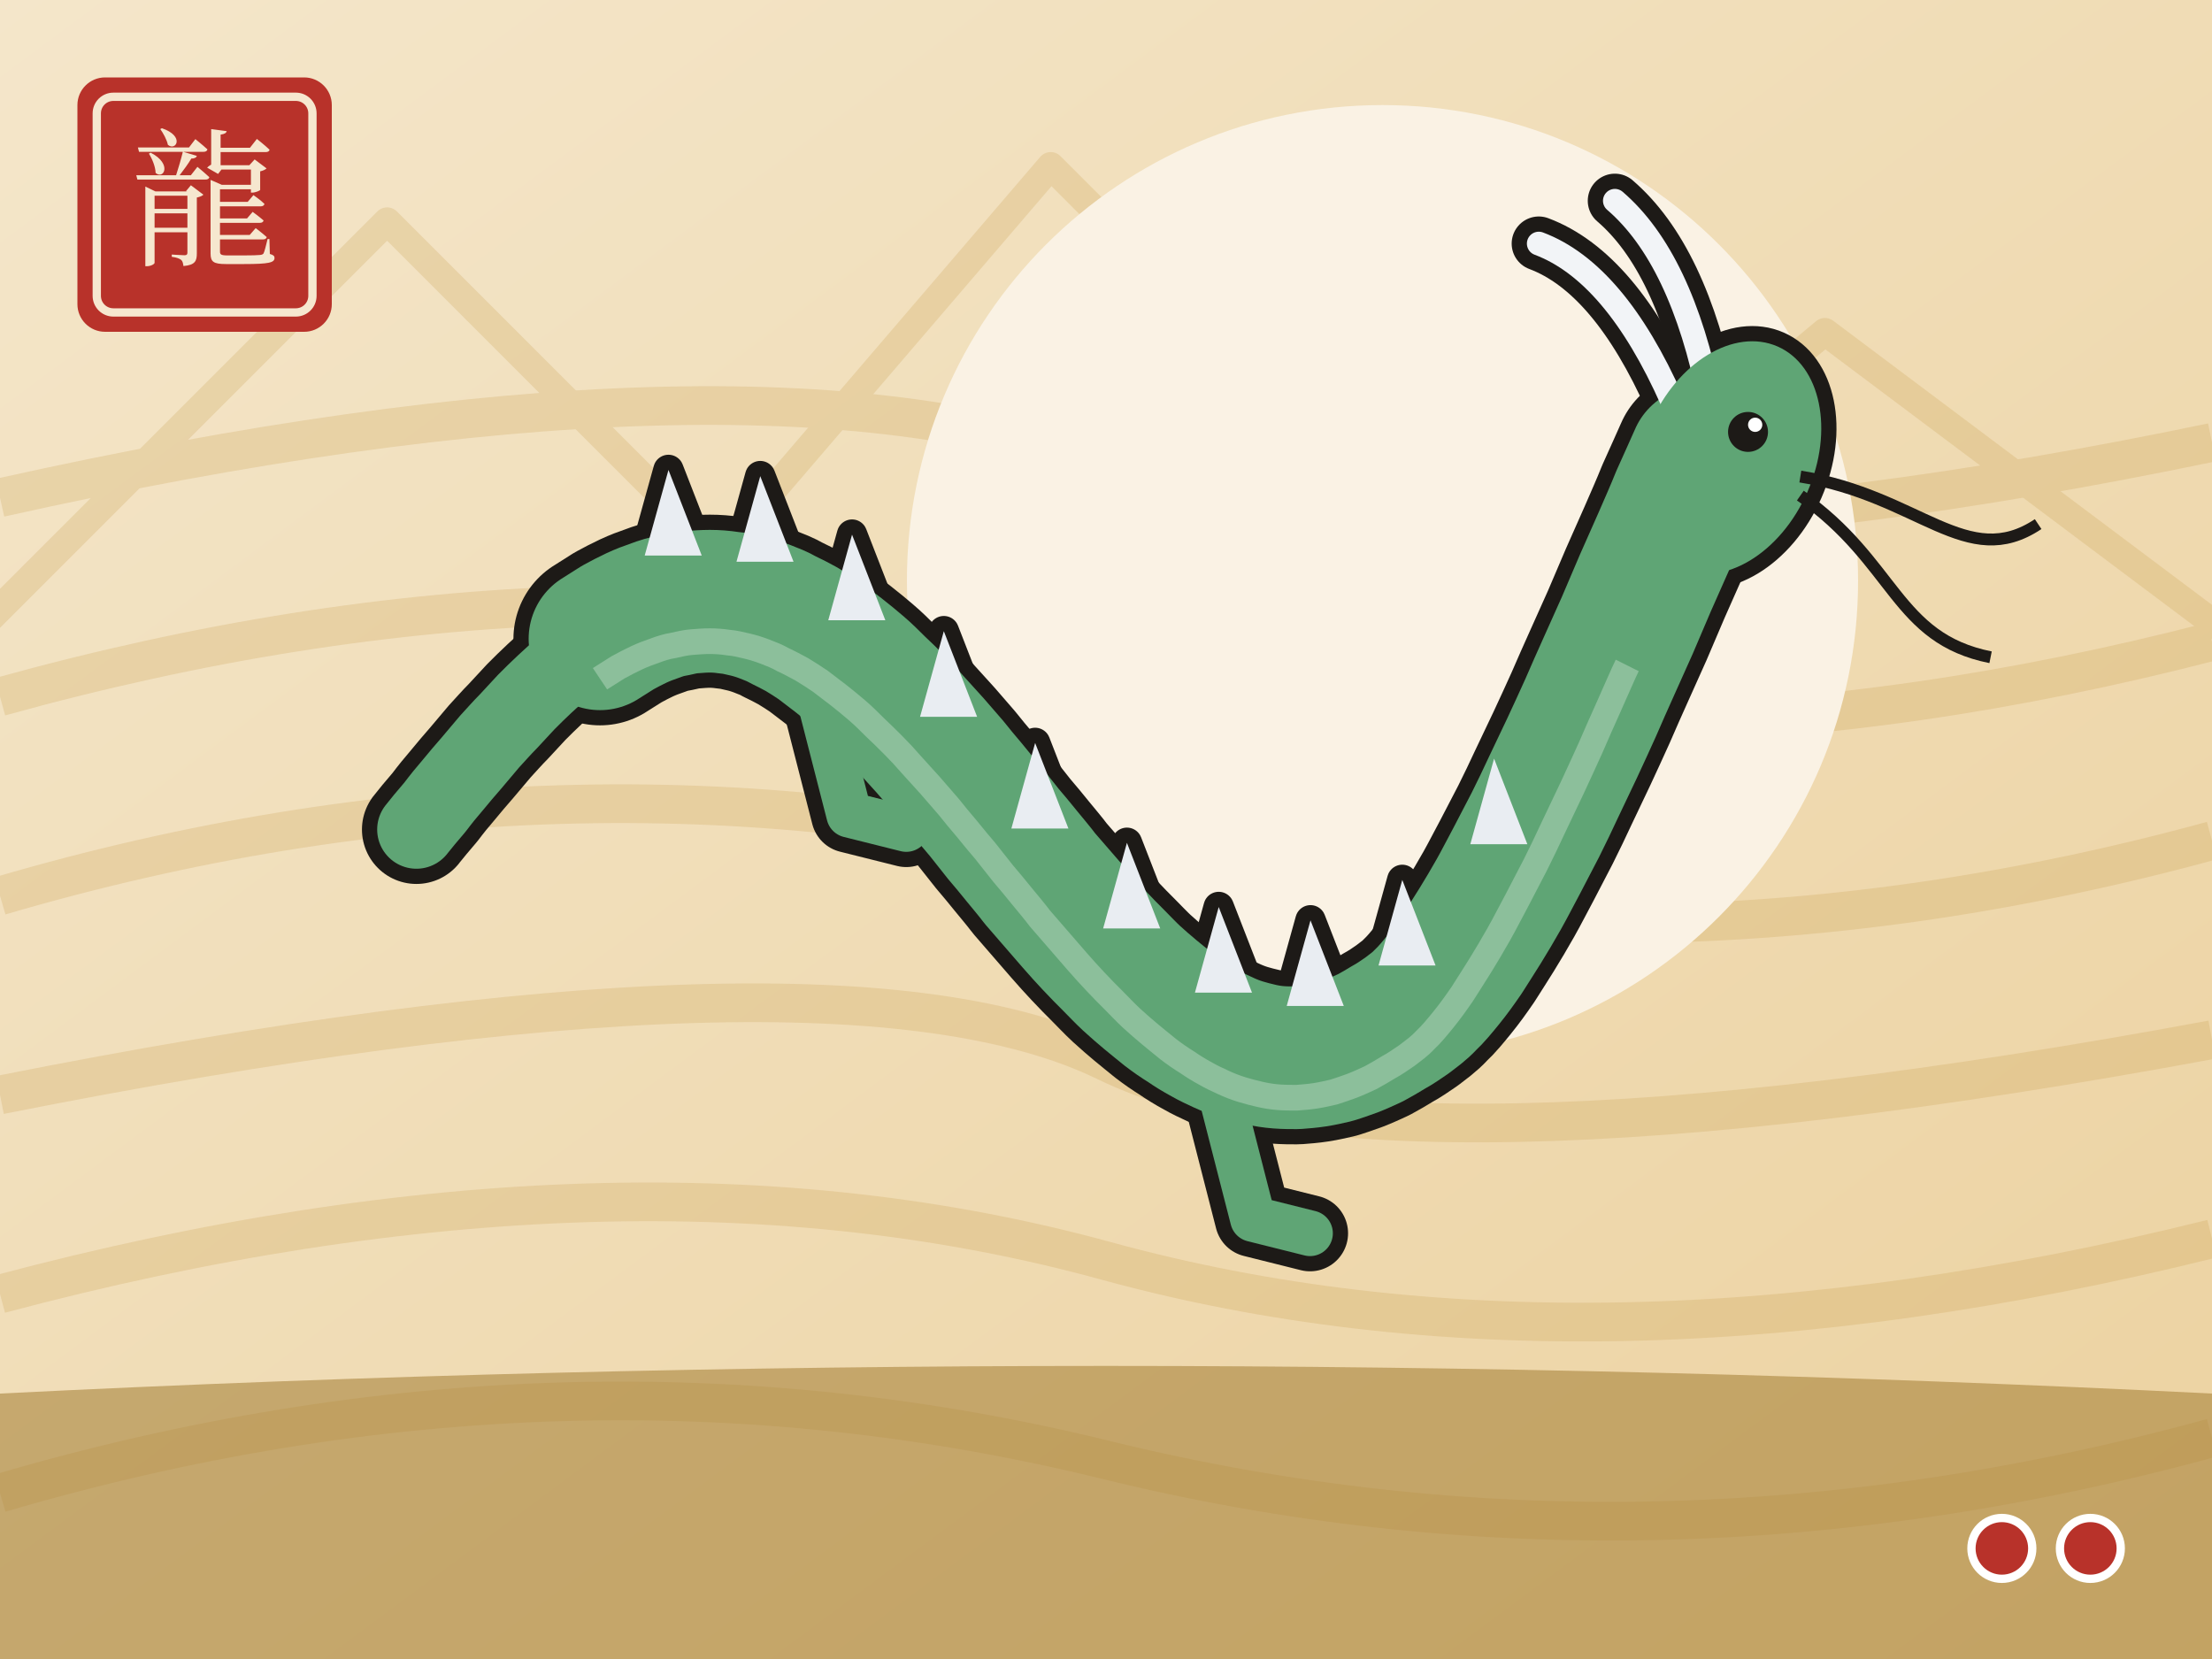
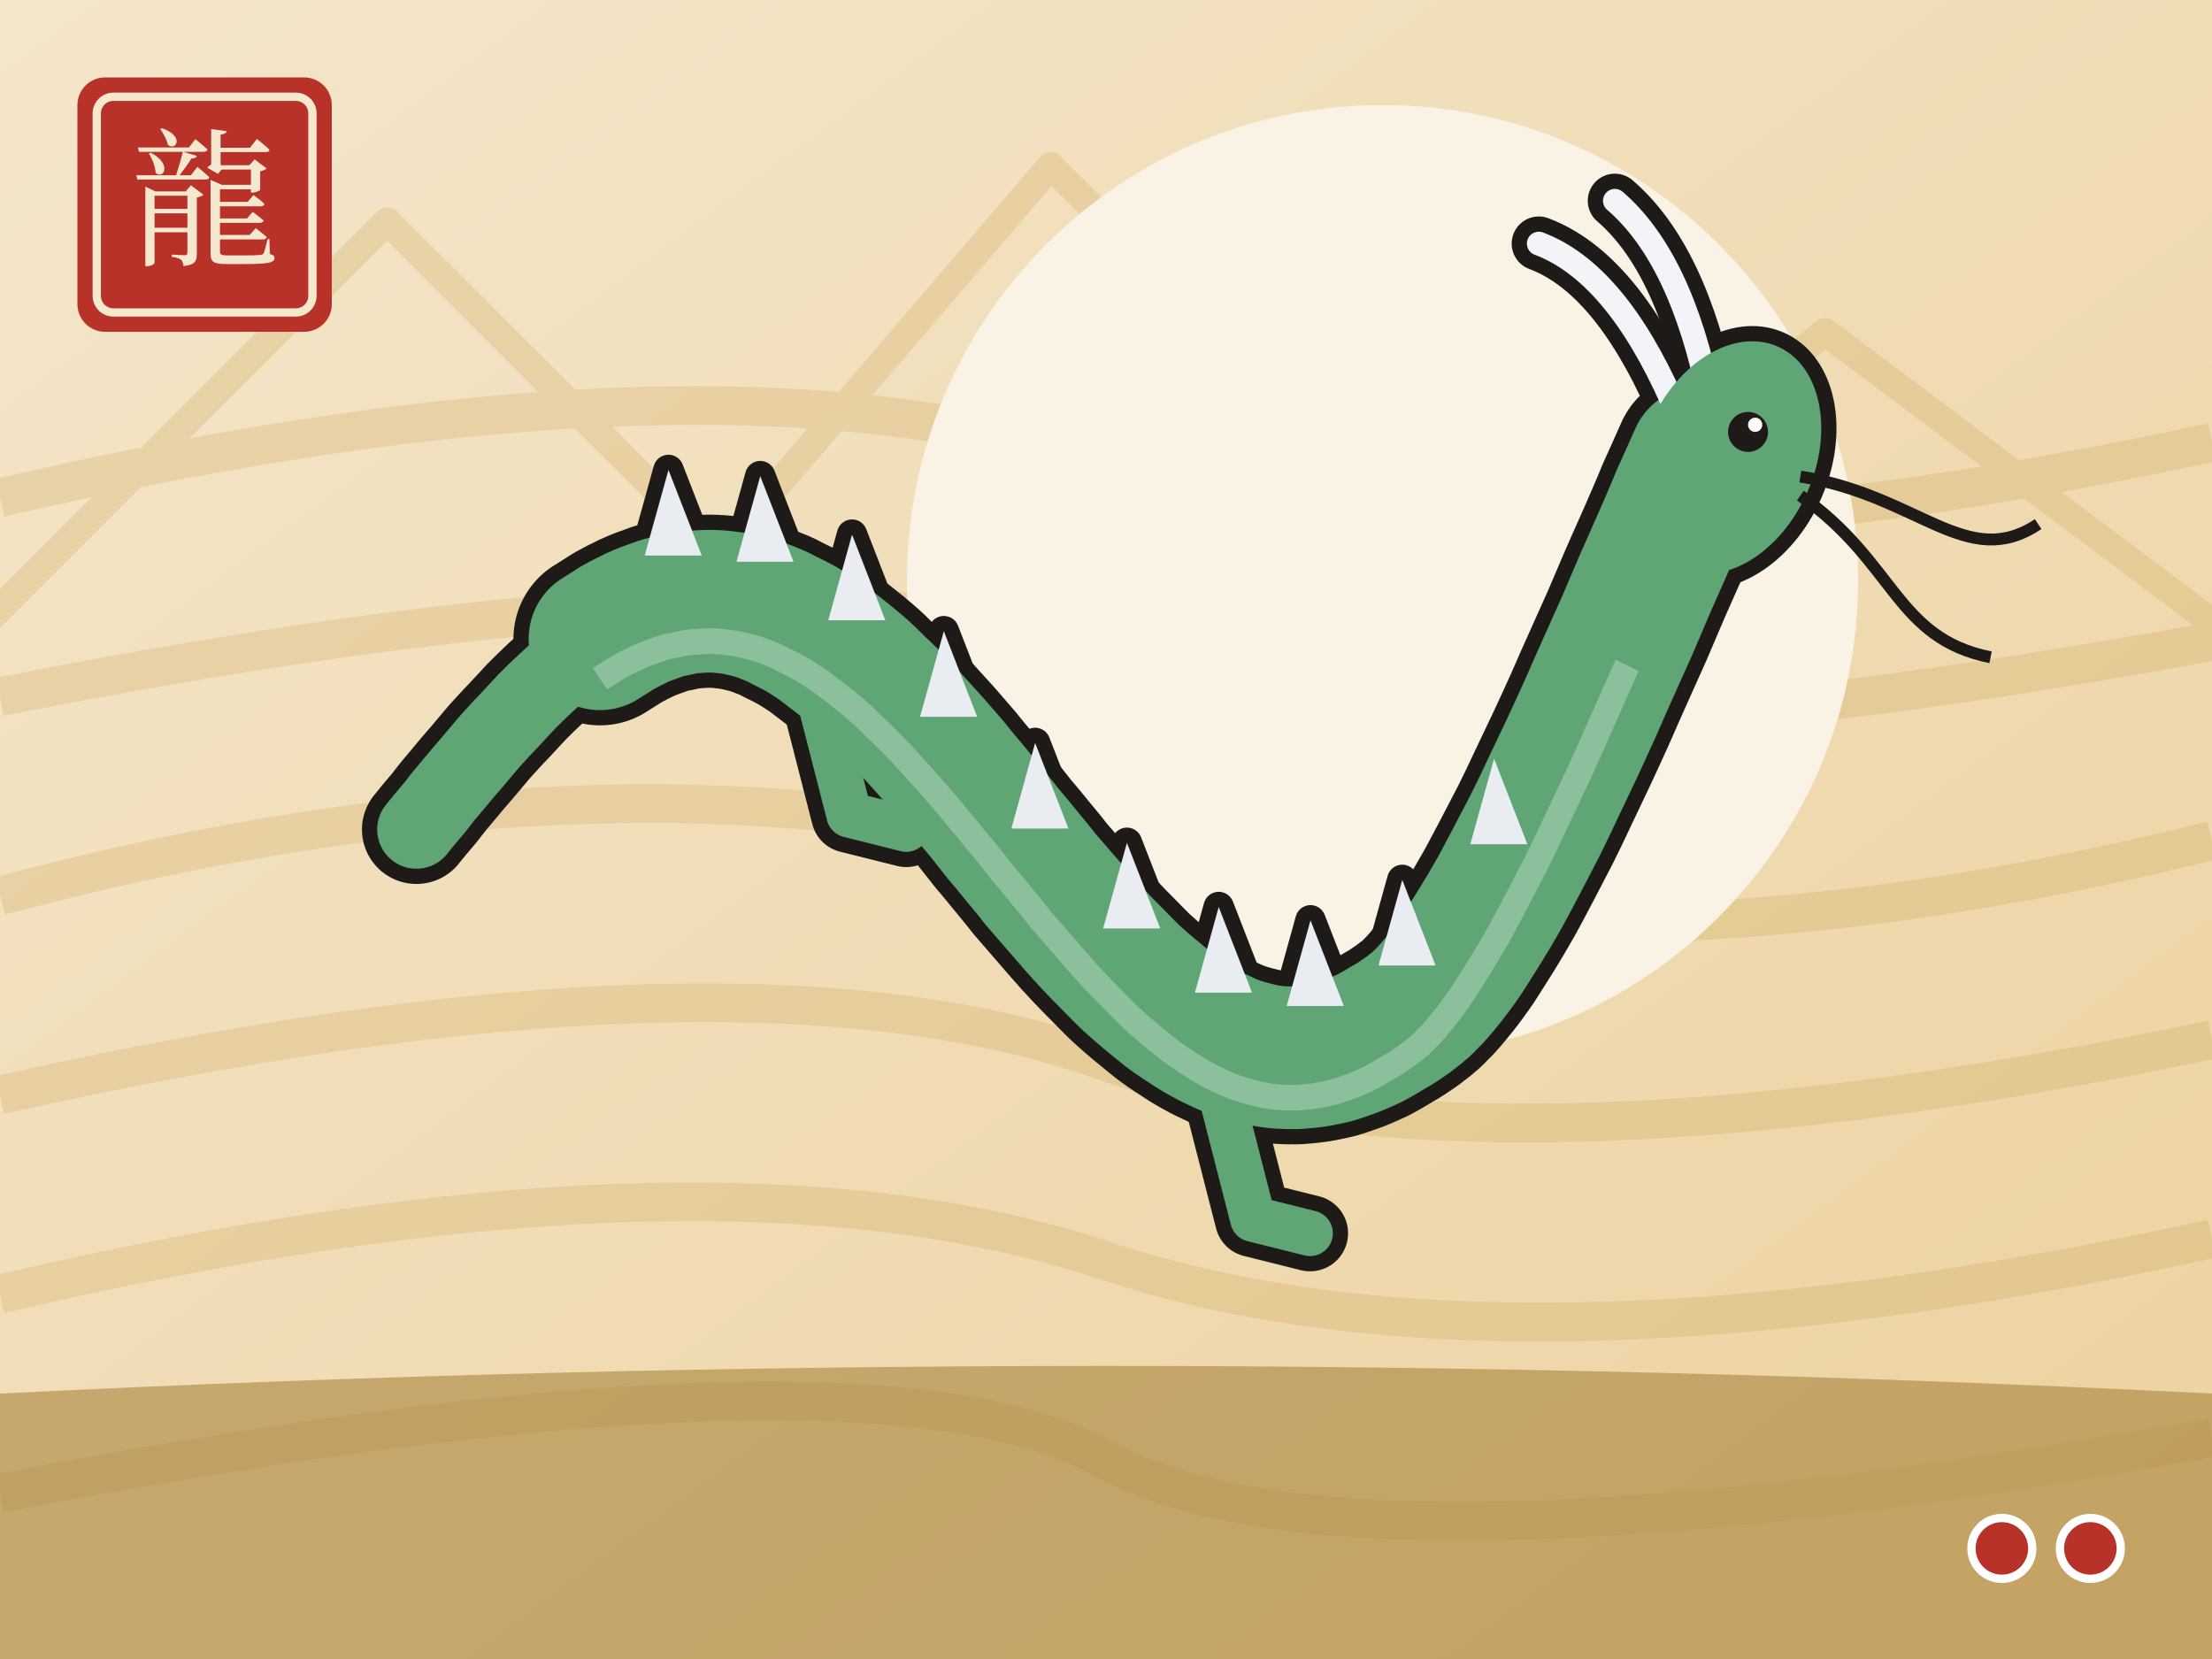
<svg xmlns="http://www.w3.org/2000/svg" viewBox="0 0 400 300" width="400" height="300">
  <defs>
-     <linearGradient id="bg-ochre-cloudcoil" x1="0" x2="1" y1="0" y2="1">
+     <linearGradient id="bg-cloudcoil" x1="0" x2="1" y1="0" y2="1">
      <stop offset="0" stop-color="#f4e6ca" />
      <stop offset="1" stop-color="#ecd2a0" />
    </linearGradient>
  </defs>
-   <rect width="400" height="300" fill="url(#bg-ochre-cloudcoil)" />
+   <rect width="400" height="300" fill="url(#bg-cloudcoil)" />
  <g opacity="0.2">
-     <path d="M0 90 Q134.586 60 200 84 T400 80" stroke="#bf9039" stroke-width="7" fill="none" />
-     <path d="M0 126 Q108.132 96 200 120 T400 116" stroke="#bf9039" stroke-width="7" fill="none" />
-     <path d="M0 162 Q102.308 132 200 156 T400 152" stroke="#bf9039" stroke-width="7" fill="none" />
-     <path d="M0 198 Q150.748 168 200 192 T400 188" stroke="#bf9039" stroke-width="7" fill="none" />
-     <path d="M0 234 Q112.571 204 200 228 T400 224" stroke="#bf9039" stroke-width="7" fill="none" />
-     <path d="M0 270 Q102.243 240 200 264 T400 260" stroke="#bf9039" stroke-width="7" fill="none" />
+     <path d="M0 90 Q129.789 60 200 84 T400 80" stroke="#bf9039" stroke-width="7" fill="none" />
+     <path d="M0 126 Q151.63 96 200 120 T400 116" stroke="#bf9039" stroke-width="7" fill="none" />
+     <path d="M0 162 Q112.356 132 200 156 T400 152" stroke="#bf9039" stroke-width="7" fill="none" />
+     <path d="M0 198 Q133.153 168 200 192 T400 188" stroke="#bf9039" stroke-width="7" fill="none" />
+     <path d="M0 234 Q127.947 204 200 228 T400 224" stroke="#bf9039" stroke-width="7" fill="none" />
+     <path d="M0 270 Q156.518 240 200 264 T400 260" stroke="#bf9039" stroke-width="7" fill="none" />
    <path d="M-10 120 L70 40 L130 100 L190 30 L270 110 L330 60 L410 120" stroke="#bf9039" stroke-width="5" fill="none" stroke-linejoin="round" />
  </g>
  <circle cx="250" cy="105" r="86" fill="#faf2e4" />
  <path d="M0 252 Q200 242 400 252 L400 300 L0 300 Z" fill="#a37b31" opacity="0.55" />
  <g transform="translate(200 150) scale(0.86) translate(-200 -150)">
    <path d="M55 150 C55.6 149.2 57.6 146.8 58.9 145.3 C60.1 143.7 61.4 142.1 62.7 140.6 C64 139 65.3 137.5 66.6 136 C67.9 134.5 69.1 133 70.4 131.5 C71.7 130.1 73 128.6 74.3 127.3 C75.6 125.9 76.9 124.5 78.1 123.2 C79.4 121.9 80.7 120.6 82 119.4 C83.3 118.2 84.6 117 85.9 115.9 C87.1 114.8 88.4 113.7 89.7 112.7 C91 111.7 92.3 110.8 93.6 109.9 C94.9 109.1 96.1 108.3 97.4 107.5 C98.7 106.8 100 106.1 101.3 105.5 C102.6 104.9 104.5 104.2 105.1 104" fill="none" stroke="#1d1a17" stroke-width="22.9" stroke-linecap="round" stroke-linejoin="round" />
    <path d="M93.6 109.9 C94.2 109.5 96.1 108.3 97.4 107.5 C98.7 106.8 100 106.1 101.3 105.5 C102.6 104.9 103.9 104.4 105.1 104 C106.4 103.5 107.7 103.1 109 102.9 C110.3 102.6 111.6 102.3 112.9 102.2 C114.1 102.1 115.4 102 116.7 102 C118 102 119.3 102.1 120.6 102.3 C121.9 102.4 123.1 102.7 124.4 103 C125.7 103.3 127 103.7 128.3 104.2 C129.6 104.7 130.9 105.2 132.1 105.9 C133.4 106.5 134.7 107.2 136 107.9 C137.3 108.7 138.6 109.5 139.9 110.4 C141.1 111.3 142.4 112.3 143.7 113.3 C145 114.3 146.3 115.4 147.6 116.5 C148.9 117.6 150.1 118.8 151.4 120.1 C152.7 121.3 154 122.6 155.3 123.9 C156.6 125.2 157.9 126.6 159.1 128 C160.4 129.4 161.7 130.9 163 132.3 C164.3 133.8 165.6 135.3 166.9 136.8 C168.1 138.3 169.4 139.9 170.7 141.4 C172 143 173.3 144.6 174.6 146.1 C175.9 147.7 177.1 149.3 178.4 150.9 C179.7 152.4 181 154 182.3 155.6 C183.6 157.2 184.9 158.7 186.1 160.3 C187.4 161.8 188.7 163.3 190 164.8 C191.3 166.3 192.6 167.8 193.9 169.3 C195.1 170.7 196.4 172.1 197.7 173.5 C199 174.9 200.3 176.2 201.6 177.5 C202.9 178.8 204.1 180.1 205.4 181.3 C206.7 182.5 208 183.6 209.3 184.7 C210.6 185.8 211.9 186.8 213.1 187.8 C214.4 188.8 215.7 189.7 217 190.5 C218.3 191.4 219.6 192.2 220.9 192.9 C222.1 193.6 223.4 194.2 224.7 194.8 C226 195.4 227.3 195.9 228.6 196.3 C229.9 196.7 231.1 197 232.4 197.3 C233.7 197.6 235 197.8 236.3 197.9 C237.6 198 238.9 198 240.1 198 C241.4 197.9 242.7 197.8 244 197.6 C245.3 197.4 246.6 197.1 247.9 196.8 C249.1 196.4 250.4 196 251.7 195.5 C253 195 254.3 194.4 255.6 193.8 C256.9 193.1 258.1 192.4 259.4 191.6 C260.7 190.9 262 190 263.3 189.1 C264.6 188.1 265.9 187.2 267.1 185.9 C268.4 184.7 269.7 183.1 271 181.5 C272.3 179.9 273.6 178.1 274.9 176.2 C276.1 174.3 277.4 172.3 278.7 170.2 C280 168.1 281.3 165.9 282.6 163.6 C283.9 161.3 285.1 158.9 286.4 156.5 C287.7 154 289 151.5 290.3 149 C291.6 146.4 292.9 143.7 294.1 141.1 C295.4 138.4 296.7 135.6 298 132.9 C299.3 130.1 300.6 127.3 301.9 124.4 C303.1 121.6 304.4 118.7 305.7 115.8 C307 112.9 308.3 110 309.6 107.1 C310.9 104.1 312.1 101.2 313.4 98.2 C314.7 95.3 316 92.3 317.3 89.4 C318.6 86.4 319.9 83.5 321.1 80.5 C322.4 77.6 324.4 73.2 325 71.8" fill="none" stroke="#1d1a17" stroke-width="36.4" stroke-linecap="round" stroke-linejoin="round" />
    <path d="M136 107.9 L146 146.9 L158 149.9" fill="none" stroke="#1d1a17" stroke-width="16" stroke-linecap="round" stroke-linejoin="round" />
    <path d="M220.9 192.9 L230.9 231.9 L242.9 234.9" fill="none" stroke="#1d1a17" stroke-width="16" stroke-linecap="round" stroke-linejoin="round" />
    <polygon points="103,92.4 108,74.4 115,92.4" fill="#1d1a17" stroke="#1d1a17" stroke-width="6.4" stroke-linejoin="round" />
    <polygon points="122.3,93.7 127.3,75.7 134.3,93.7" fill="#1d1a17" stroke="#1d1a17" stroke-width="6.4" stroke-linejoin="round" />
    <polygon points="141.6,106 146.6,88 153.6,106" fill="#1d1a17" stroke="#1d1a17" stroke-width="6.4" stroke-linejoin="round" />
    <polygon points="160.9,126.3 165.9,108.3 172.9,126.3" fill="#1d1a17" stroke="#1d1a17" stroke-width="6.4" stroke-linejoin="round" />
    <polygon points="180.1,149.8 185.1,131.8 192.1,149.8" fill="#1d1a17" stroke="#1d1a17" stroke-width="6.4" stroke-linejoin="round" />
    <polygon points="199.4,170.8 204.4,152.8 211.4,170.8" fill="#1d1a17" stroke="#1d1a17" stroke-width="6.4" stroke-linejoin="round" />
    <polygon points="218.7,184.3 223.7,166.3 230.7,184.3" fill="#1d1a17" stroke="#1d1a17" stroke-width="6.4" stroke-linejoin="round" />
    <polygon points="238,187.1 243,169.1 250,187.1" fill="#1d1a17" stroke="#1d1a17" stroke-width="6.4" stroke-linejoin="round" />
    <polygon points="257.3,178.6 262.3,160.6 269.3,178.6" fill="#1d1a17" stroke="#1d1a17" stroke-width="6.4" stroke-linejoin="round" />
    <polygon points="276.6,153.1 281.6,135.1 288.6,153.1" fill="#1d1a17" stroke="#1d1a17" stroke-width="6.4" stroke-linejoin="round" />
    <path d="M319 59.8 Q307 32.8 291 26.8" fill="none" stroke="#1d1a17" stroke-width="11.4" stroke-linecap="round" stroke-linejoin="round" />
    <path d="M327 59.8 Q321 29.8 307 17.8" fill="none" stroke="#1d1a17" stroke-width="11.4" stroke-linecap="round" stroke-linejoin="round" />
    <ellipse cx="331" cy="71.8" rx="25.5" ry="18" transform="rotate(-66.4 331 71.8)" fill="#1d1a17" stroke="#1d1a17" stroke-width="6.4" stroke-linejoin="round" />
    <path d="M55 150 C55.6 149.2 57.6 146.8 58.9 145.3 C60.1 143.7 61.4 142.1 62.7 140.6 C64 139 65.3 137.5 66.6 136 C67.9 134.5 69.1 133 70.4 131.5 C71.7 130.1 73 128.6 74.3 127.3 C75.6 125.9 76.9 124.5 78.1 123.2 C79.4 121.9 80.7 120.6 82 119.4 C83.3 118.2 84.6 117 85.9 115.9 C87.1 114.8 88.4 113.7 89.7 112.7 C91 111.7 92.3 110.8 93.6 109.9 C94.9 109.1 96.1 108.3 97.4 107.5 C98.7 106.8 100 106.1 101.3 105.5 C102.6 104.9 104.5 104.2 105.1 104" fill="none" stroke="#5fa575" stroke-width="16.5" stroke-linecap="round" stroke-linejoin="round" />
    <path d="M93.6 109.9 C94.2 109.5 96.1 108.3 97.4 107.5 C98.7 106.8 100 106.1 101.3 105.5 C102.6 104.9 103.9 104.4 105.1 104 C106.4 103.5 107.7 103.1 109 102.9 C110.3 102.6 111.6 102.3 112.9 102.2 C114.1 102.1 115.4 102 116.7 102 C118 102 119.3 102.1 120.6 102.3 C121.9 102.4 123.1 102.7 124.4 103 C125.7 103.3 127 103.7 128.3 104.2 C129.6 104.7 130.9 105.2 132.1 105.9 C133.4 106.5 134.7 107.2 136 107.9 C137.3 108.7 138.6 109.5 139.9 110.4 C141.1 111.3 142.4 112.3 143.7 113.3 C145 114.3 146.3 115.4 147.6 116.5 C148.9 117.6 150.1 118.8 151.4 120.1 C152.7 121.3 154 122.6 155.3 123.9 C156.6 125.2 157.9 126.6 159.1 128 C160.4 129.4 161.7 130.9 163 132.3 C164.3 133.8 165.6 135.3 166.9 136.8 C168.1 138.3 169.4 139.9 170.7 141.4 C172 143 173.3 144.6 174.6 146.1 C175.9 147.7 177.1 149.3 178.4 150.9 C179.7 152.4 181 154 182.3 155.6 C183.6 157.2 184.9 158.7 186.1 160.3 C187.4 161.8 188.7 163.3 190 164.8 C191.3 166.3 192.6 167.8 193.9 169.3 C195.1 170.7 196.4 172.1 197.7 173.5 C199 174.9 200.3 176.2 201.6 177.5 C202.9 178.8 204.1 180.1 205.4 181.3 C206.7 182.5 208 183.6 209.3 184.7 C210.6 185.8 211.9 186.8 213.1 187.8 C214.4 188.8 215.7 189.7 217 190.5 C218.3 191.4 219.6 192.2 220.9 192.9 C222.1 193.6 223.4 194.2 224.7 194.8 C226 195.4 227.3 195.9 228.6 196.3 C229.9 196.7 231.1 197 232.4 197.3 C233.7 197.6 235 197.8 236.3 197.9 C237.6 198 238.9 198 240.1 198 C241.4 197.9 242.7 197.8 244 197.6 C245.3 197.4 246.6 197.1 247.9 196.8 C249.1 196.4 250.4 196 251.7 195.5 C253 195 254.3 194.4 255.6 193.8 C256.9 193.1 258.1 192.4 259.4 191.6 C260.7 190.9 262 190 263.3 189.1 C264.6 188.1 265.9 187.2 267.1 185.9 C268.4 184.7 269.7 183.1 271 181.5 C272.3 179.9 273.6 178.1 274.9 176.2 C276.1 174.3 277.4 172.3 278.7 170.2 C280 168.1 281.3 165.9 282.6 163.6 C283.9 161.3 285.1 158.9 286.4 156.5 C287.7 154 289 151.5 290.3 149 C291.6 146.4 292.9 143.7 294.1 141.1 C295.4 138.4 296.7 135.6 298 132.9 C299.3 130.1 300.6 127.3 301.9 124.4 C303.1 121.6 304.4 118.7 305.7 115.8 C307 112.9 308.3 110 309.6 107.1 C310.9 104.1 312.1 101.2 313.4 98.2 C314.7 95.3 316 92.3 317.3 89.4 C318.6 86.4 319.9 83.5 321.1 80.5 C322.4 77.6 324.4 73.2 325 71.8" fill="none" stroke="#5fa575" stroke-width="30" stroke-linecap="round" stroke-linejoin="round" />
    <path d="M136 107.9 L146 146.9 L158 149.9" fill="none" stroke="#5fa575" stroke-width="9.6" stroke-linecap="round" stroke-linejoin="round" />
    <path d="M220.9 192.9 L230.9 231.9 L242.9 234.9" fill="none" stroke="#5fa575" stroke-width="9.6" stroke-linecap="round" stroke-linejoin="round" />
    <polygon points="103,92.4 108,74.4 115,92.4" fill="#e9edf2" />
    <polygon points="122.3,93.7 127.3,75.7 134.3,93.7" fill="#e9edf2" />
    <polygon points="141.6,106 146.6,88 153.6,106" fill="#e9edf2" />
    <polygon points="160.9,126.3 165.9,108.3 172.9,126.3" fill="#e9edf2" />
    <polygon points="180.1,149.8 185.1,131.8 192.1,149.8" fill="#e9edf2" />
    <polygon points="199.4,170.8 204.4,152.8 211.4,170.8" fill="#e9edf2" />
    <polygon points="218.7,184.3 223.7,166.3 230.7,184.3" fill="#e9edf2" />
    <polygon points="238,187.1 243,169.1 250,187.1" fill="#e9edf2" />
    <polygon points="257.3,178.6 262.3,160.6 269.3,178.6" fill="#e9edf2" />
    <polygon points="276.6,153.1 281.6,135.1 288.6,153.1" fill="#e9edf2" />
    <path d="M319 59.8 Q307 32.8 291 26.8" fill="none" stroke="#f2f4f7" stroke-width="5" stroke-linecap="round" stroke-linejoin="round" />
    <path d="M327 59.8 Q321 29.8 307 17.8" fill="none" stroke="#f2f4f7" stroke-width="5" stroke-linecap="round" stroke-linejoin="round" />
    <ellipse cx="331" cy="71.8" rx="25.5" ry="18" transform="rotate(-66.4 331 71.8)" fill="#5fa575" />
    <path d="M93.6 109.9 C94.2 109.5 96.1 108.3 97.4 107.5 C98.7 106.8 100 106.1 101.3 105.5 C102.6 104.9 103.9 104.4 105.1 104 C106.4 103.5 107.7 103.1 109 102.9 C110.3 102.6 111.6 102.3 112.9 102.2 C114.1 102.1 115.4 102 116.7 102 C118 102 119.3 102.1 120.6 102.3 C121.9 102.4 123.1 102.7 124.4 103 C125.7 103.3 127 103.7 128.3 104.2 C129.6 104.7 130.9 105.2 132.1 105.9 C133.4 106.5 134.7 107.2 136 107.9 C137.3 108.7 138.6 109.5 139.9 110.4 C141.1 111.3 142.4 112.3 143.7 113.3 C145 114.3 146.3 115.4 147.6 116.5 C148.9 117.6 150.1 118.8 151.4 120.1 C152.7 121.3 154 122.6 155.3 123.9 C156.6 125.2 157.9 126.6 159.1 128 C160.4 129.4 161.7 130.9 163 132.3 C164.3 133.8 165.6 135.3 166.9 136.8 C168.1 138.3 169.4 139.9 170.7 141.4 C172 143 173.3 144.6 174.6 146.1 C175.9 147.7 177.1 149.3 178.4 150.9 C179.7 152.4 181 154 182.3 155.6 C183.6 157.2 184.9 158.7 186.1 160.3 C187.4 161.8 188.7 163.3 190 164.8 C191.3 166.3 192.6 167.8 193.9 169.3 C195.1 170.7 196.4 172.1 197.7 173.5 C199 174.9 200.3 176.2 201.6 177.5 C202.9 178.8 204.1 180.1 205.4 181.3 C206.7 182.5 208 183.6 209.3 184.7 C210.6 185.8 211.9 186.8 213.1 187.8 C214.4 188.8 215.7 189.7 217 190.5 C218.3 191.4 219.6 192.2 220.9 192.9 C222.1 193.6 223.4 194.2 224.7 194.8 C226 195.4 227.3 195.9 228.6 196.3 C229.9 196.7 231.1 197 232.4 197.3 C233.7 197.6 235 197.8 236.3 197.9 C237.6 198 238.9 198 240.1 198 C241.4 197.9 242.7 197.8 244 197.6 C245.3 197.4 246.6 197.1 247.9 196.8 C249.1 196.4 250.4 196 251.7 195.5 C253 195 254.3 194.4 255.6 193.8 C256.9 193.1 258.1 192.4 259.4 191.6 C260.7 190.9 262 190 263.3 189.1 C264.6 188.1 265.9 187.2 267.1 185.9 C268.4 184.7 269.7 183.1 271 181.5 C272.3 179.9 273.6 178.1 274.9 176.2 C276.1 174.3 277.4 172.3 278.7 170.2 C280 168.1 281.3 165.9 282.6 163.6 C283.9 161.3 285.1 158.9 286.4 156.5 C287.7 154 289 151.5 290.3 149 C291.6 146.4 292.9 143.7 294.1 141.1 C295.4 138.4 296.7 135.6 298 132.9 C299.3 130.1 300.6 127.3 301.9 124.4 C303.1 121.6 304.4 118.7 305.7 115.8 C307 112.9 308.9 108.5 309.6 107.1" fill="none" stroke="#97c5a5" stroke-width="5.4" transform="translate(0 8.4)" opacity="0.8" />
    <circle cx="335" cy="66.4" r="4.2" fill="#1d1a17" />
    <circle cx="336.5" cy="64.9" r="1.5" fill="#fff" />
    <path d="M346 75.786 c25 4 35 20 50 10 M346 79.786 c20 14 20 30 40 34" stroke="#1d1a17" stroke-width="2.5" fill="none" />
  </g>
  <g transform="translate(14 14)">
    <rect width="46" height="46" rx="5" fill="#b8322a" />
    <rect x="3.5" y="3.5" width="39" height="39" rx="3" fill="none" stroke="#f6e7cf" stroke-width="1.5" />
    <text x="23" y="32" text-anchor="middle" font-size="27" font-family="'Noto Serif CJK SC','Noto Serif SC','Songti SC','SimSun',serif" fill="#f6e7cf">龍</text>
  </g>
  <circle cx="378" cy="280" r="5.5" fill="#b8322a" stroke="#fff" stroke-width="1.5" />
  <circle cx="362" cy="280" r="5.5" fill="#b8322a" stroke="#fff" stroke-width="1.5" />
</svg>
